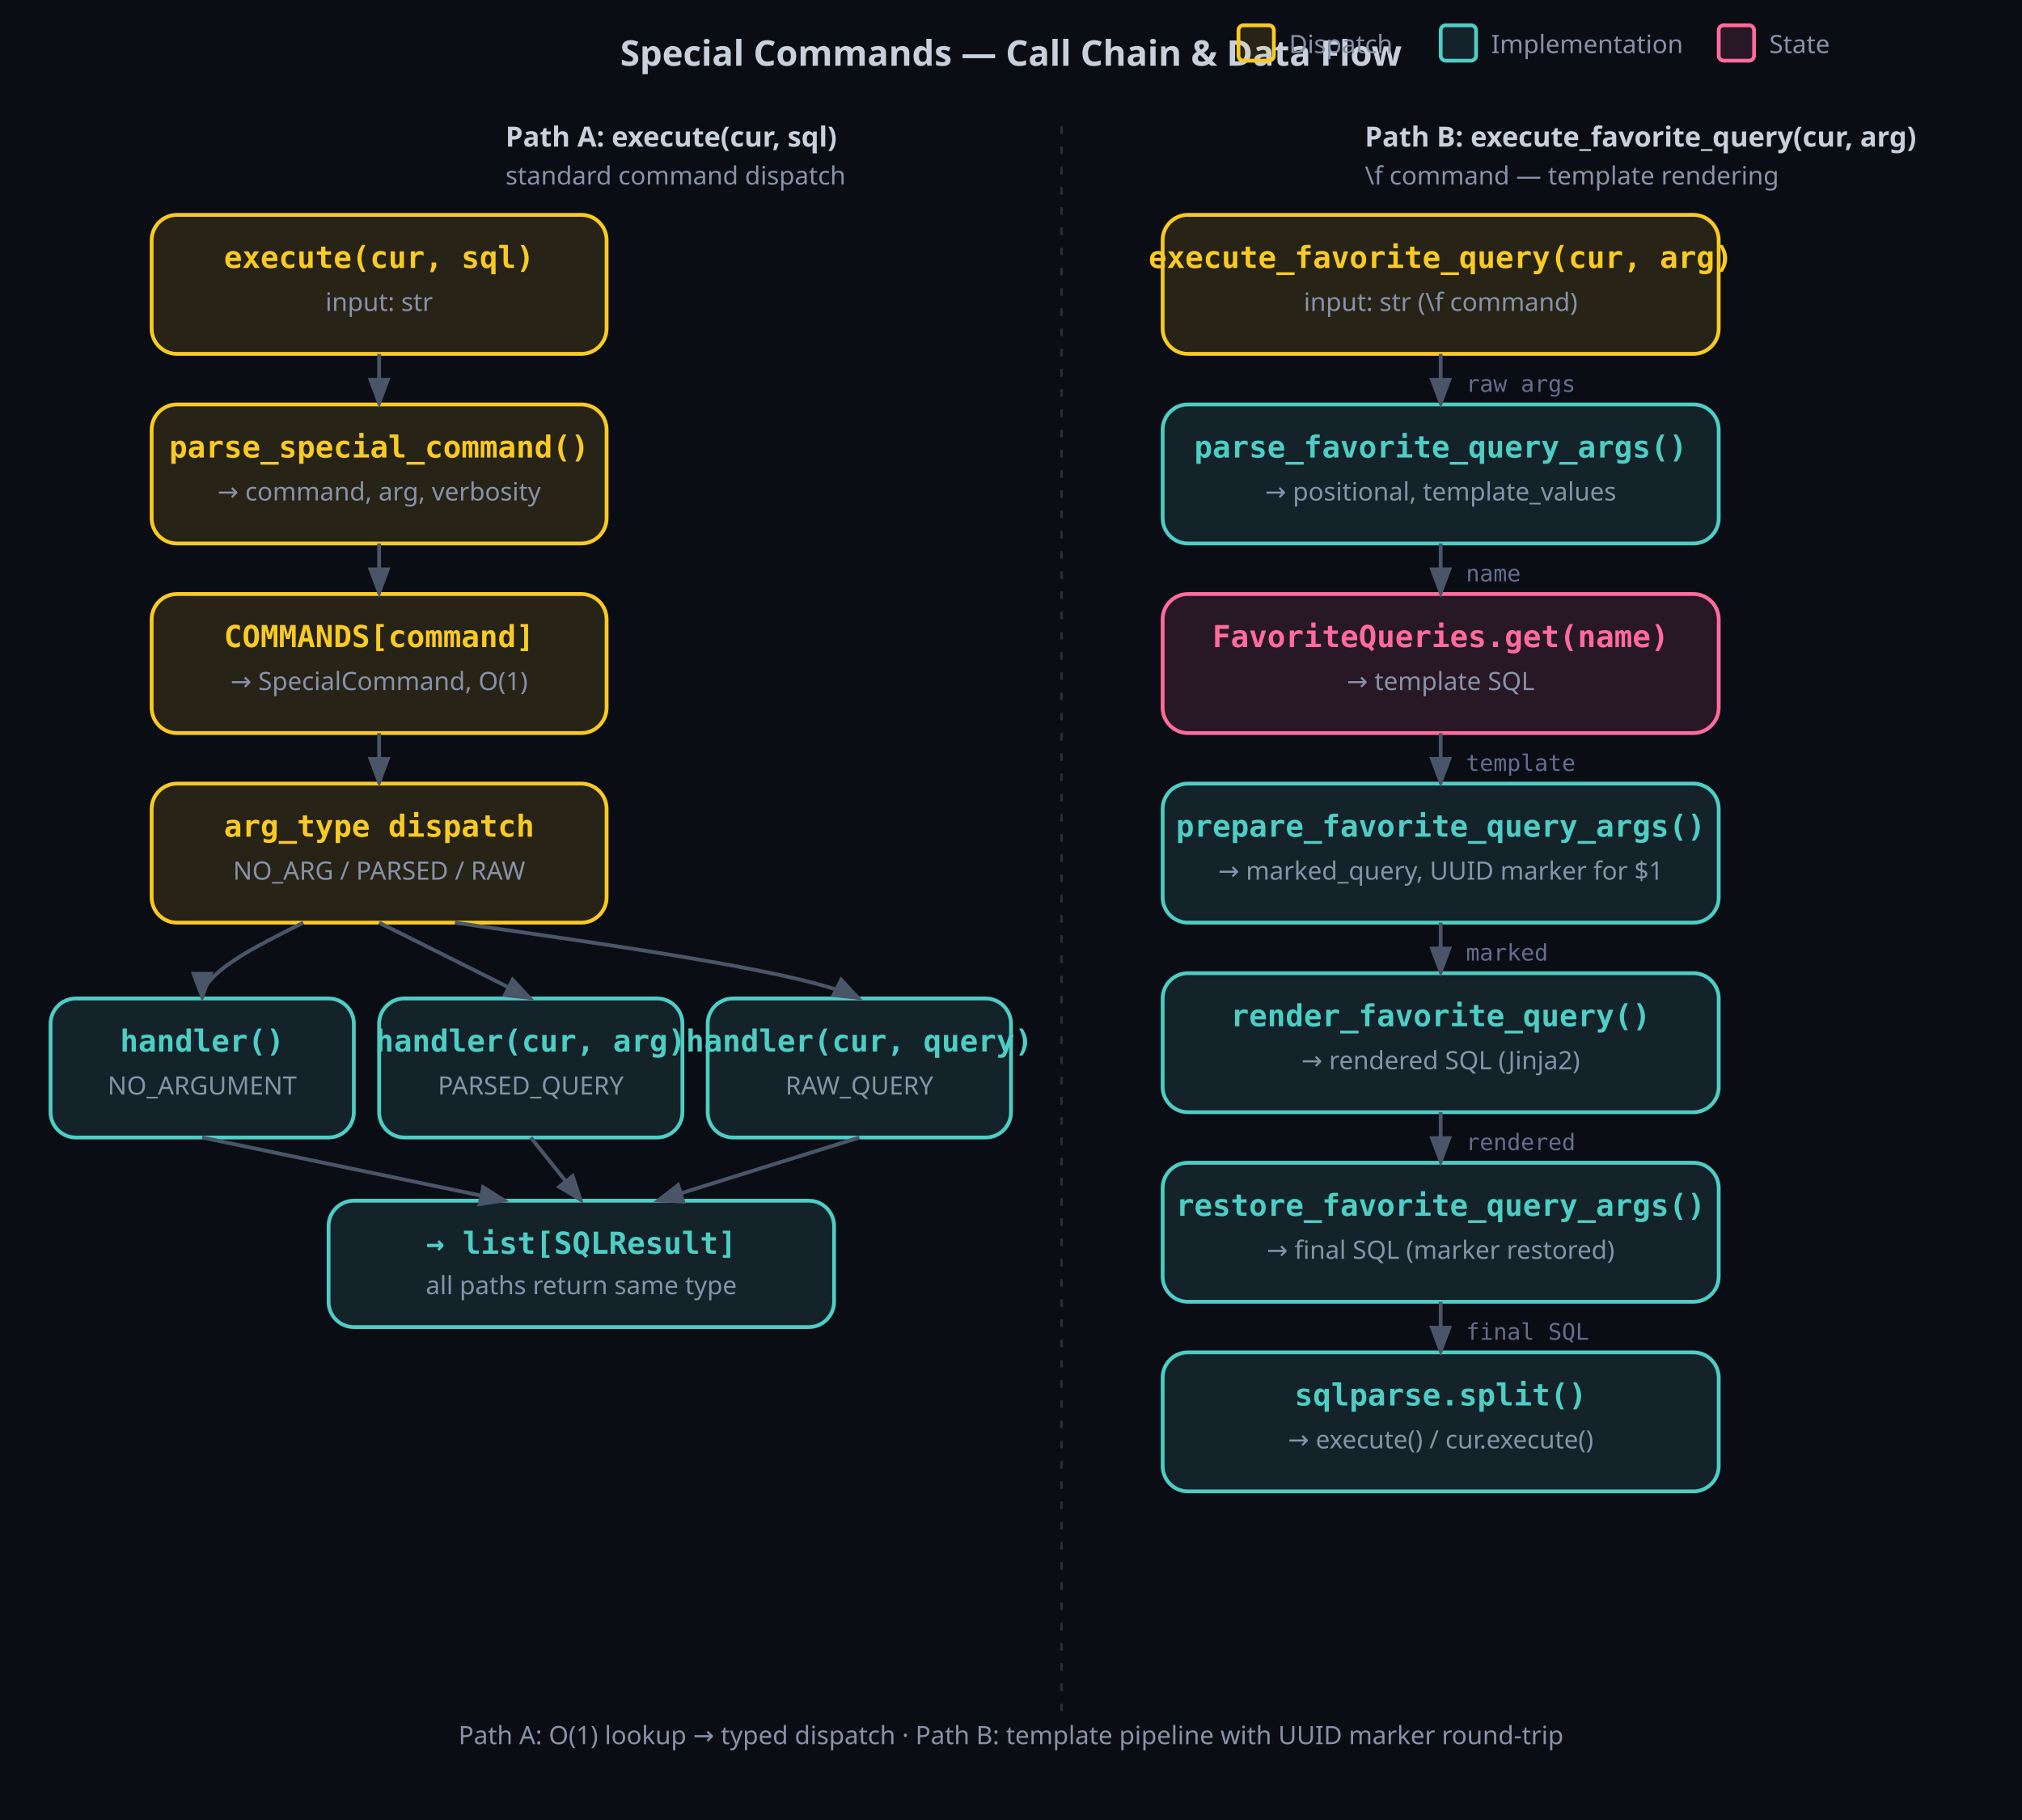
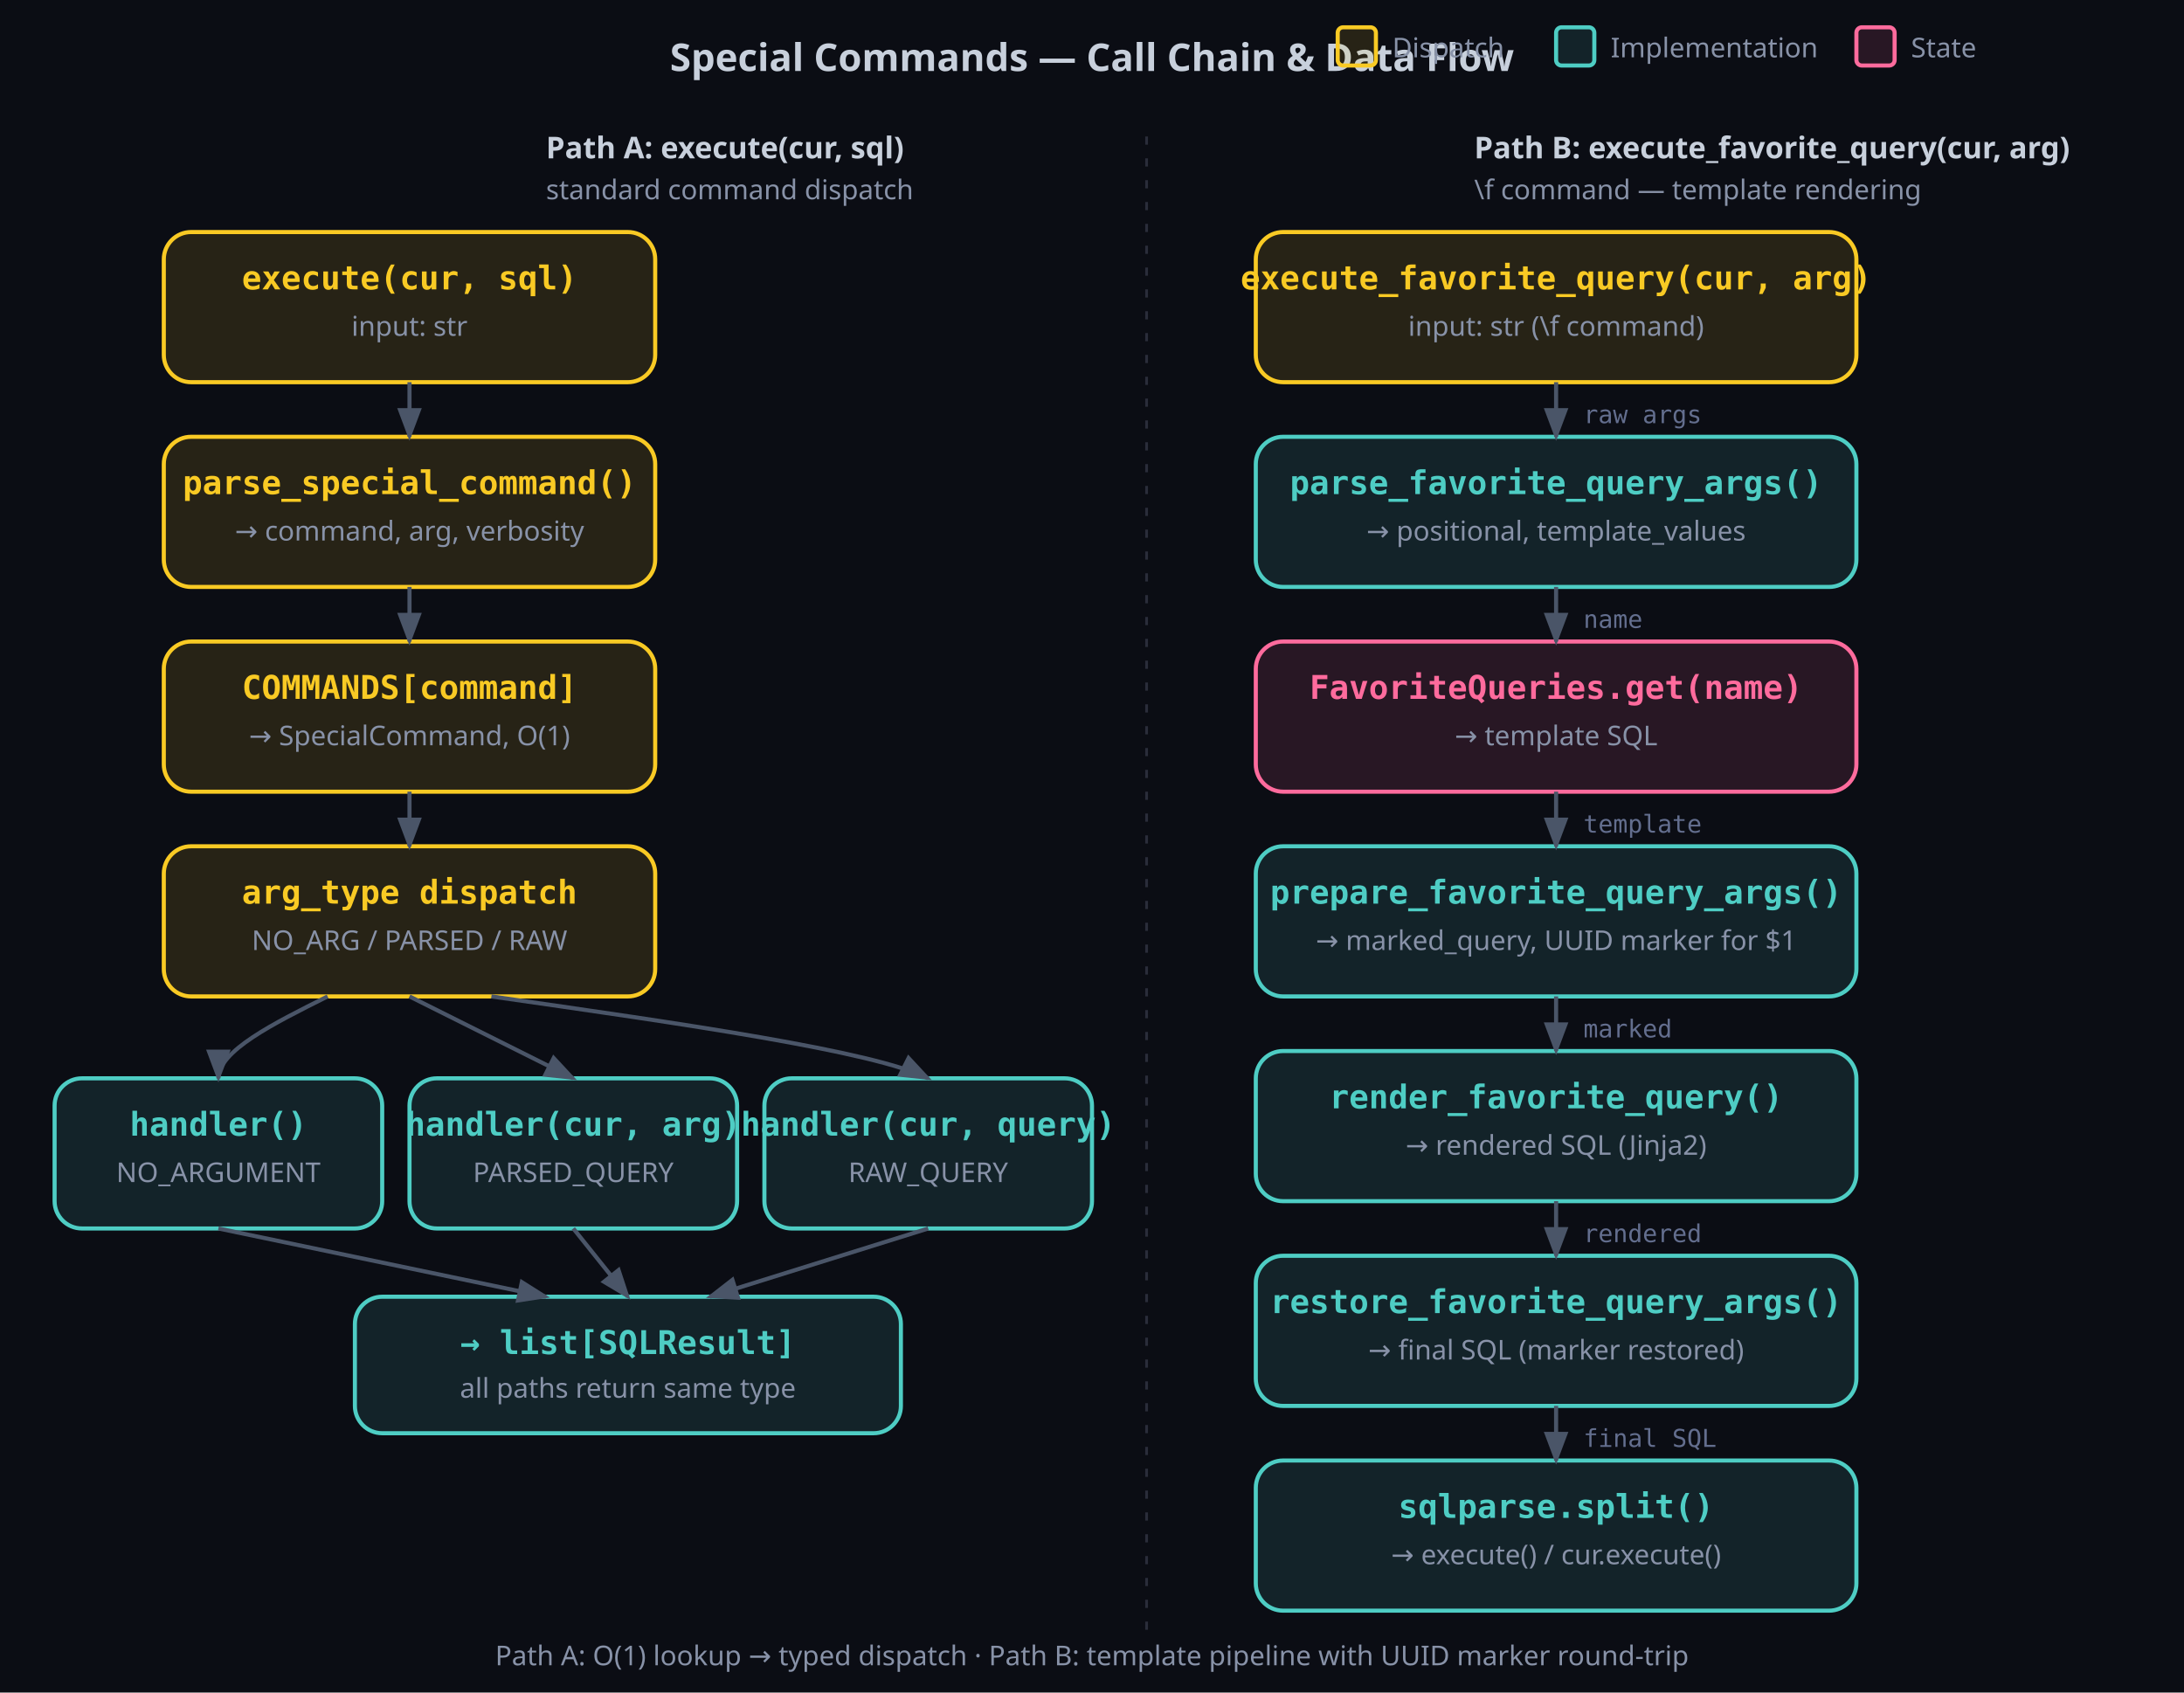
- <svg xmlns="http://www.w3.org/2000/svg" width="800" height="720" viewBox="0 0 800 720">
+ <svg xmlns="http://www.w3.org/2000/svg" width="800" height="620" viewBox="0 0 800 620">
  <style>
    .bg { fill: #0b0d14; }
    .node-core { fill: rgba(249,202,36,0.12); stroke: #f9ca24; stroke-width: 1.5; }
    .node-impl { fill: rgba(78,205,196,0.12); stroke: #4ecdc4; stroke-width: 1.5; }
    .node-state { fill: rgba(255,107,157,0.12); stroke: #ff6b9d; stroke-width: 1.5; }
    .label-core { fill: #f9ca24; font-family: ui-monospace, monospace; font-size: 12px; font-weight: 600; }
    .label-impl { fill: #4ecdc4; font-family: ui-monospace, monospace; font-size: 12px; font-weight: 600; }
    .label-state { fill: #ff6b9d; font-family: ui-monospace, monospace; font-size: 12px; font-weight: 600; }
    .sub { fill: #8892a8; font-family: ui-sans-serif, system-ui, sans-serif; font-size: 10px; }
    .arrow { stroke: #4a5568; stroke-width: 1.5; fill: none; marker-end: url(#arrowhead2); }
    .arrow-data { stroke: #636e8e; stroke-width: 1.5; fill: none; stroke-dasharray: 4 3; marker-end: url(#arrowhead2); }
    .arrow-label { fill: #636e8e; font-family: ui-monospace, monospace; font-size: 9px; }
    .title { fill: #c8d0dc; font-family: ui-sans-serif, system-ui, sans-serif; font-size: 14px; font-weight: 700; }
    .legend-text { fill: #8892a8; font-family: ui-sans-serif, system-ui, sans-serif; font-size: 10px; }
    .path-label { fill: #c8d0dc; font-family: ui-sans-serif, system-ui, sans-serif; font-size: 11px; font-weight: 600; }
  </style>
  <defs>
    <marker id="arrowhead2" markerWidth="8" markerHeight="6" refX="7" refY="3" orient="auto">
      <polygon points="0 0, 8 3, 0 6" fill="#4a5568" />
    </marker>
  </defs>
-   <rect class="bg" width="800" height="720" />
+   <rect class="bg" width="800" height="620" />
  <text x="400" y="26" text-anchor="middle" class="title">Special Commands — Call Chain &amp; Data Flow</text>
  <g transform="translate(490, 10)">
    <rect x="0" y="0" width="14" height="14" rx="2" class="node-core" />
    <text x="20" y="11" class="legend-text">Dispatch</text>
    <rect x="80" y="0" width="14" height="14" rx="2" class="node-impl" />
    <text x="100" y="11" class="legend-text">Implementation</text>
    <rect x="190" y="0" width="14" height="14" rx="2" class="node-state" />
    <text x="210" y="11" class="legend-text">State</text>
  </g>
  <text x="200" y="58" class="path-label">Path A: execute(cur, sql)</text>
  <text x="200" y="73" class="sub" text-anchor="start">standard command dispatch</text>
  <g>
    <rect x="60" y="85" width="180" height="55" rx="10" class="node-core" />
    <text x="150" y="106" text-anchor="middle" class="label-core">execute(cur, sql)</text>
    <text x="150" y="123" text-anchor="middle" class="sub">input: str</text>
  </g>
  <g>
    <rect x="60" y="160" width="180" height="55" rx="10" class="node-core" />
    <text x="150" y="181" text-anchor="middle" class="label-core">parse_special_command()</text>
    <text x="150" y="198" text-anchor="middle" class="sub">→ command, arg, verbosity</text>
  </g>
  <g>
    <rect x="60" y="235" width="180" height="55" rx="10" class="node-core" />
    <text x="150" y="256" text-anchor="middle" class="label-core">COMMANDS[command]</text>
    <text x="150" y="273" text-anchor="middle" class="sub">→ SpecialCommand, O(1)</text>
  </g>
  <g>
    <rect x="60" y="310" width="180" height="55" rx="10" class="node-core" />
    <text x="150" y="331" text-anchor="middle" class="label-core">arg_type dispatch</text>
    <text x="150" y="348" text-anchor="middle" class="sub">NO_ARG / PARSED / RAW</text>
  </g>
  <g>
    <rect x="20" y="395" width="120" height="55" rx="10" class="node-impl" />
    <text x="80" y="416" text-anchor="middle" class="label-impl">handler()</text>
    <text x="80" y="433" text-anchor="middle" class="sub">NO_ARGUMENT</text>
  </g>
  <g>
    <rect x="150" y="395" width="120" height="55" rx="10" class="node-impl" />
    <text x="210" y="416" text-anchor="middle" class="label-impl">handler(cur, arg)</text>
    <text x="210" y="433" text-anchor="middle" class="sub">PARSED_QUERY</text>
  </g>
  <g>
    <rect x="280" y="395" width="120" height="55" rx="10" class="node-impl" />
    <text x="340" y="416" text-anchor="middle" class="label-impl">handler(cur, query)</text>
    <text x="340" y="433" text-anchor="middle" class="sub">RAW_QUERY</text>
  </g>
  <g>
    <rect x="130" y="475" width="200" height="50" rx="10" class="node-impl" />
    <text x="230" y="496" text-anchor="middle" class="label-impl">→ list[SQLResult]</text>
    <text x="230" y="512" text-anchor="middle" class="sub">all paths return same type</text>
  </g>
  <path class="arrow" d="M 150 140 L 150 160" />
  <path class="arrow" d="M 150 215 L 150 235" />
  <path class="arrow" d="M 150 290 L 150 310" />
  <path class="arrow" d="M 120 365 C 100 375, 80 385, 80 395" />
  <path class="arrow" d="M 150 365 L 210 395" />
  <path class="arrow" d="M 180 365 C 250 375, 320 385, 340 395" />
  <path class="arrow" d="M 80 450 L 200 475" />
  <path class="arrow" d="M 210 450 L 230 475" />
  <path class="arrow" d="M 340 450 L 260 475" />
  <text x="540" y="58" class="path-label">Path B: execute_favorite_query(cur, arg)</text>
  <text x="540" y="73" class="sub" text-anchor="start">\f command — template rendering</text>
  <g>
    <rect x="460" y="85" width="220" height="55" rx="10" class="node-core" />
    <text x="570" y="106" text-anchor="middle" class="label-core">execute_favorite_query(cur, arg)</text>
    <text x="570" y="123" text-anchor="middle" class="sub">input: str (\f command)</text>
  </g>
  <g>
    <rect x="460" y="160" width="220" height="55" rx="10" class="node-impl" />
    <text x="570" y="181" text-anchor="middle" class="label-impl">parse_favorite_query_args()</text>
    <text x="570" y="198" text-anchor="middle" class="sub">→ positional, template_values</text>
  </g>
  <g>
    <rect x="460" y="235" width="220" height="55" rx="10" class="node-state" />
    <text x="570" y="256" text-anchor="middle" class="label-state">FavoriteQueries.get(name)</text>
    <text x="570" y="273" text-anchor="middle" class="sub">→ template SQL</text>
  </g>
  <g>
    <rect x="460" y="310" width="220" height="55" rx="10" class="node-impl" />
    <text x="570" y="331" text-anchor="middle" class="label-impl">prepare_favorite_query_args()</text>
    <text x="570" y="348" text-anchor="middle" class="sub">→ marked_query, UUID marker for $1</text>
  </g>
  <g>
    <rect x="460" y="385" width="220" height="55" rx="10" class="node-impl" />
    <text x="570" y="406" text-anchor="middle" class="label-impl">render_favorite_query()</text>
    <text x="570" y="423" text-anchor="middle" class="sub">→ rendered SQL (Jinja2)</text>
  </g>
  <g>
    <rect x="460" y="460" width="220" height="55" rx="10" class="node-impl" />
    <text x="570" y="481" text-anchor="middle" class="label-impl">restore_favorite_query_args()</text>
    <text x="570" y="498" text-anchor="middle" class="sub">→ final SQL (marker restored)</text>
  </g>
  <g>
    <rect x="460" y="535" width="220" height="55" rx="10" class="node-impl" />
    <text x="570" y="556" text-anchor="middle" class="label-impl">sqlparse.split()</text>
    <text x="570" y="573" text-anchor="middle" class="sub">→ execute() / cur.execute()</text>
  </g>
  <path class="arrow" d="M 570 140 L 570 160" />
  <path class="arrow" d="M 570 215 L 570 235" />
  <path class="arrow" d="M 570 290 L 570 310" />
  <path class="arrow" d="M 570 365 L 570 385" />
  <path class="arrow" d="M 570 440 L 570 460" />
  <path class="arrow" d="M 570 515 L 570 535" />
  <text x="580" y="155" class="arrow-label">raw args</text>
  <text x="580" y="230" class="arrow-label">name</text>
  <text x="580" y="305" class="arrow-label">template</text>
  <text x="580" y="380" class="arrow-label">marked</text>
  <text x="580" y="455" class="arrow-label">rendered</text>
  <text x="580" y="530" class="arrow-label">final SQL</text>
-   <line x1="420" y1="50" x2="420" y2="680" stroke="#2a2d3a" stroke-width="1" stroke-dasharray="3 5" />
-   <text x="400" y="690" text-anchor="middle" class="sub">Path A: O(1) lookup → typed dispatch · Path B: template pipeline with UUID marker round-trip</text>
+   <line x1="420" y1="50" x2="420" y2="600" stroke="#2a2d3a" stroke-width="1" stroke-dasharray="3 5" />
+   <text x="400" y="610" text-anchor="middle" class="sub">Path A: O(1) lookup → typed dispatch · Path B: template pipeline with UUID marker round-trip</text>
</svg>
